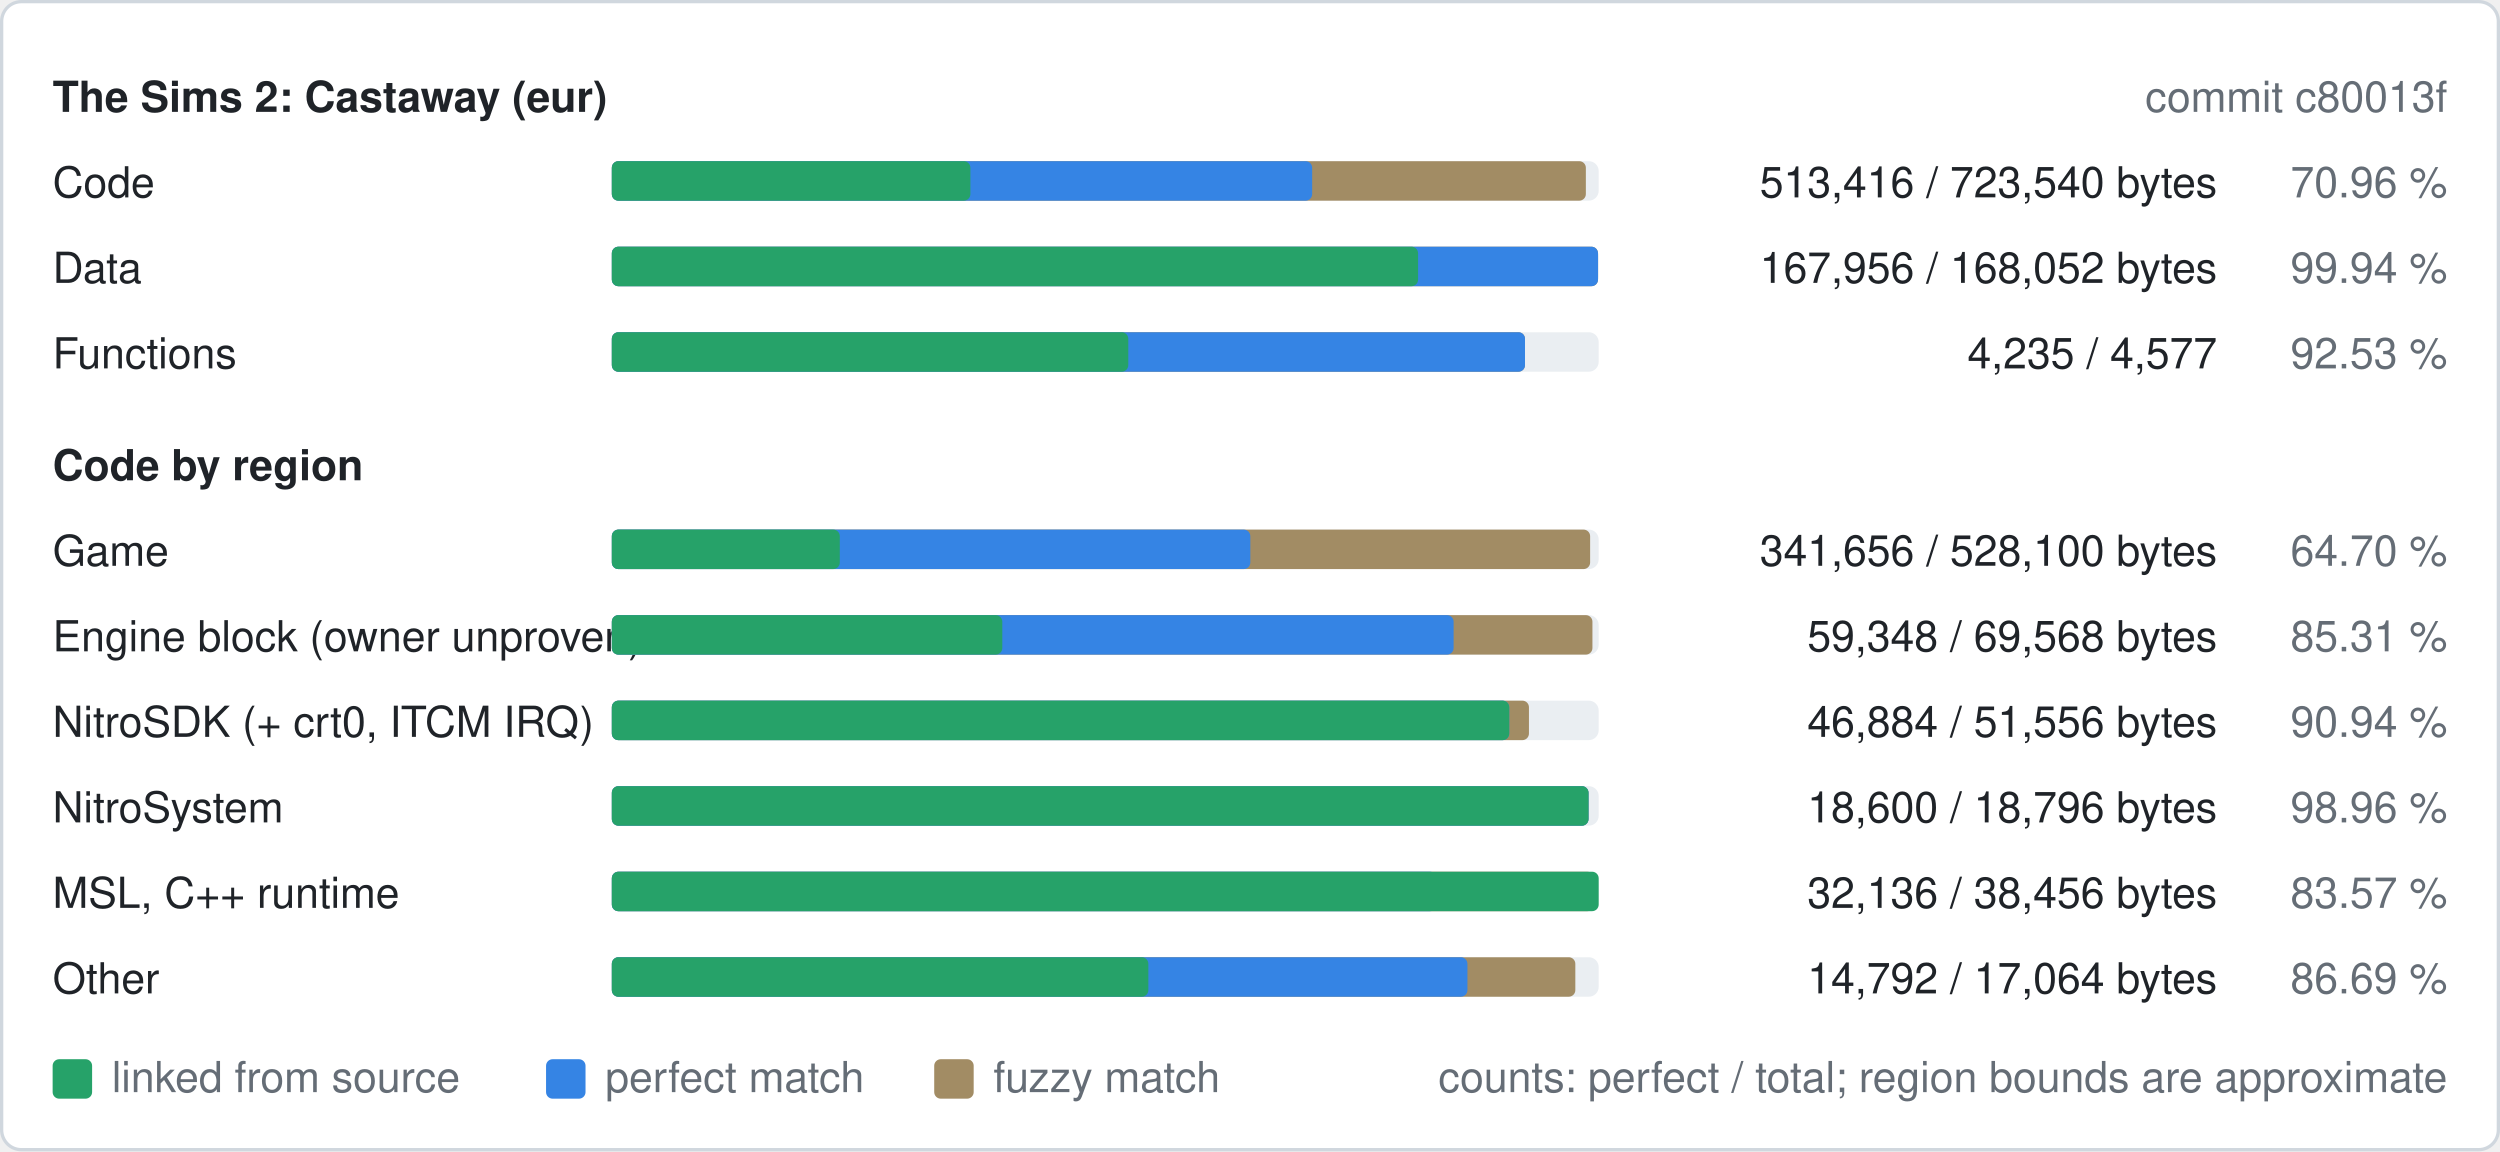
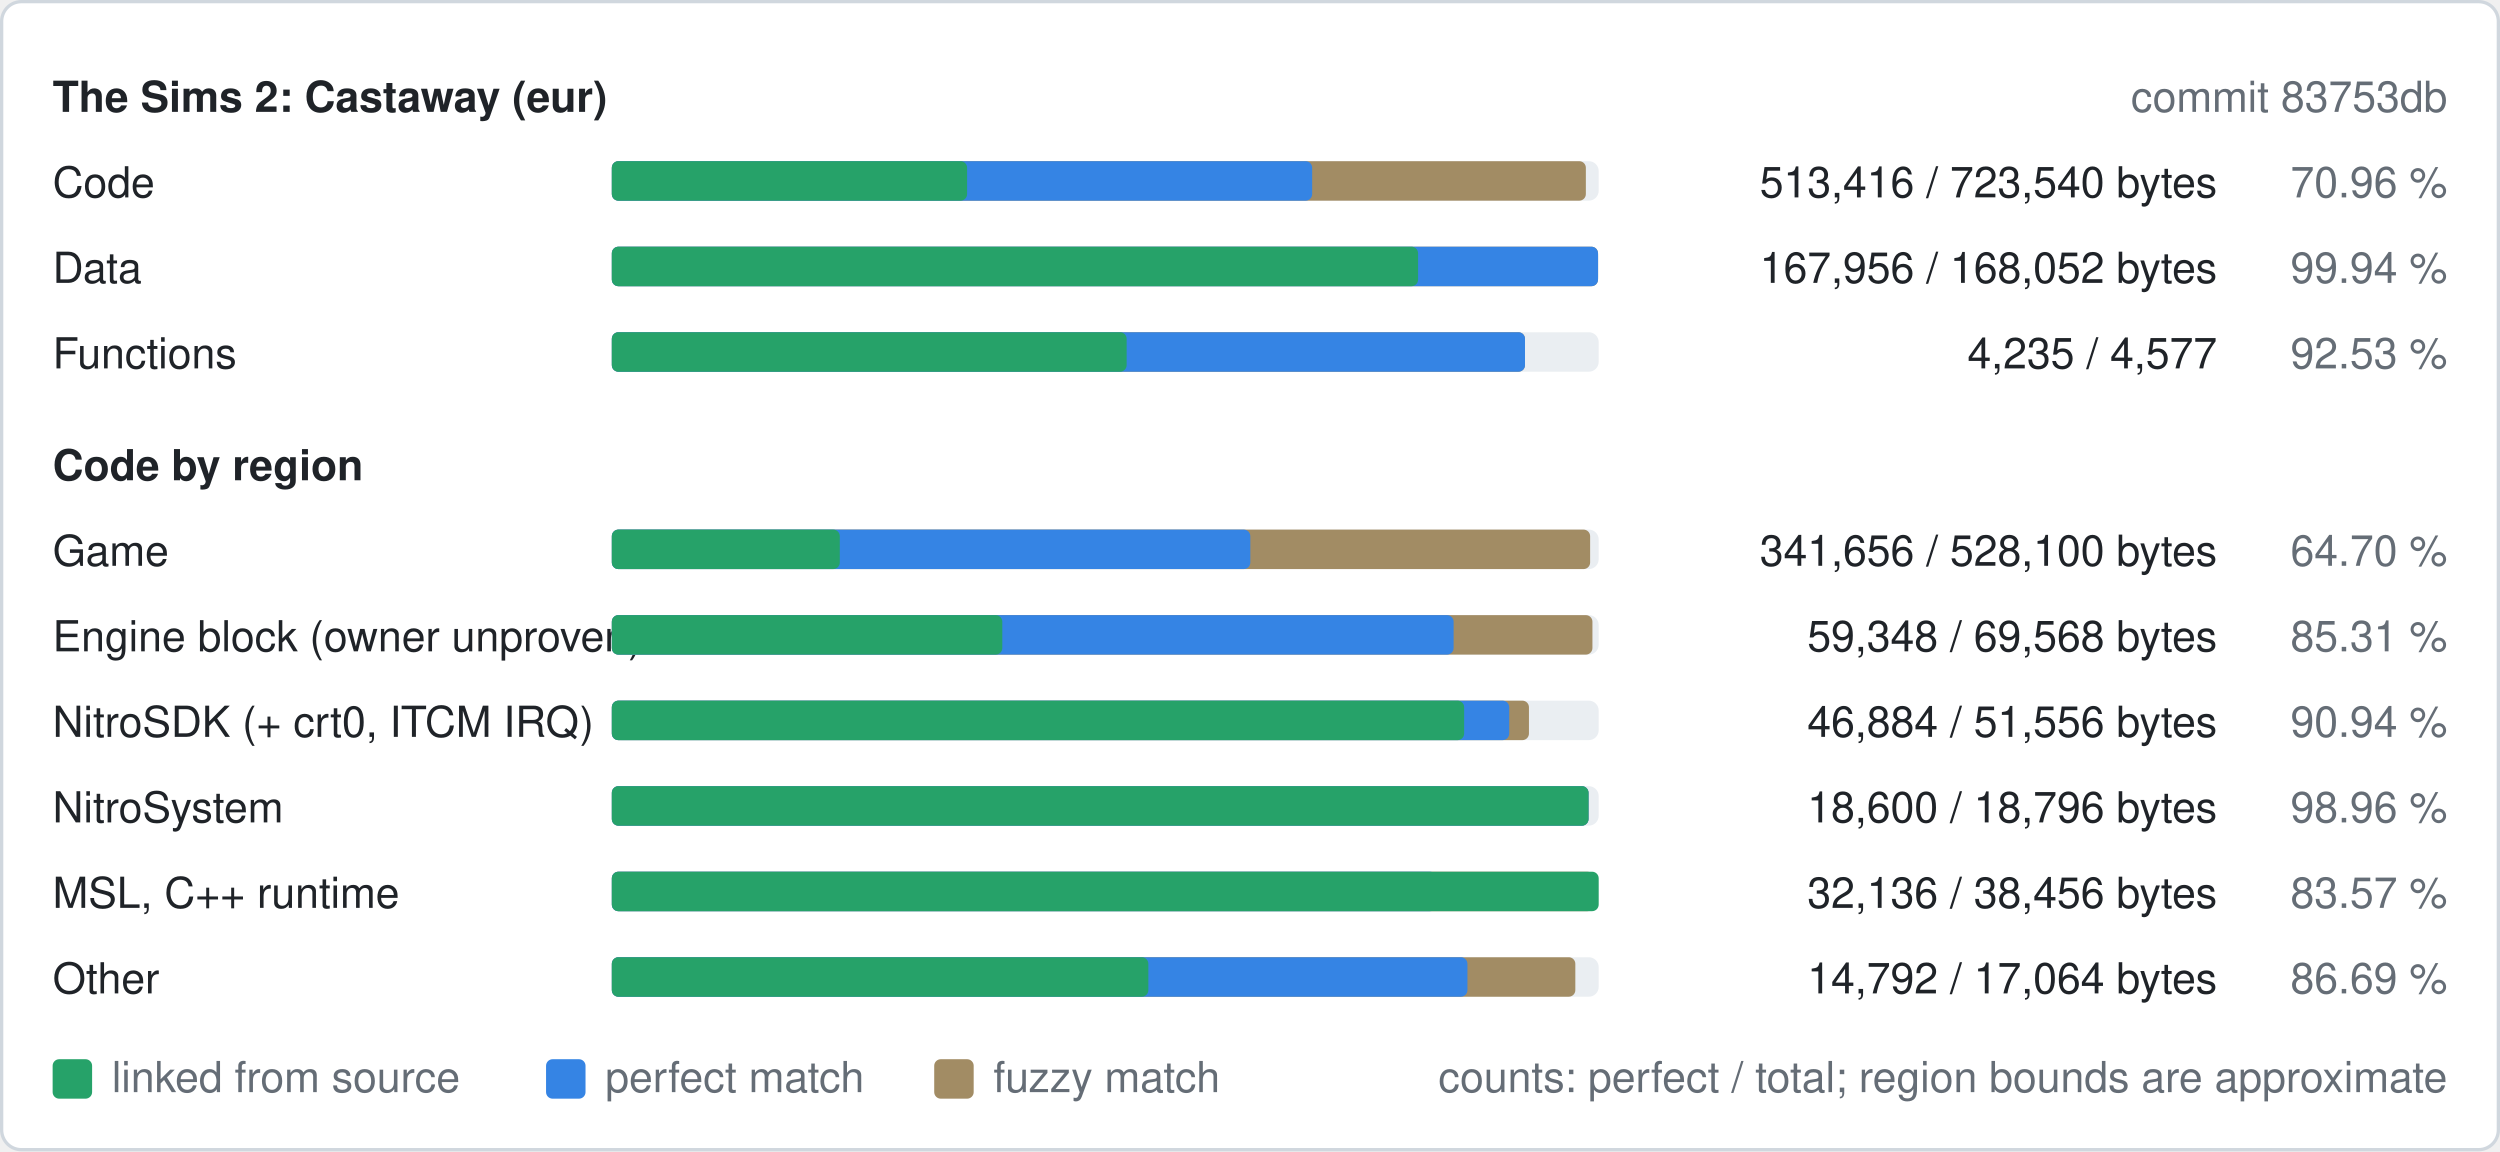
<svg xmlns="http://www.w3.org/2000/svg" width="760" height="350" viewBox="0 0 760 350" role="img" aria-label="Decompilation progress of eur">
  <style>
text{font-family:-apple-system,BlinkMacSystemFont,"Segoe UI",Helvetica,Arial,sans-serif;font-size:13px}
.b{font-weight:600}
.bg{fill:#ffffff;stroke:#d0d7de}.t{fill:#1f2328}.m{fill:#656d76}.track{fill:#eaeef2}.fuzzy{fill:#a28c64}.perfect{fill:#3584e4}.linked{fill:#26a269}
@media (prefers-color-scheme: dark){.bg{fill:#0d1117;stroke:#30363d}.t{fill:#e6edf3}.m{fill:#8d96a0}.track{fill:#21262d}.fuzzy{fill:#a28c64}.perfect{fill:#3584e4}.linked{fill:#2ec27e}}
</style>
  <rect class="bg" x="0.5" y="0.5" width="759" height="349" rx="6" />
  <text class="t b" x="16" y="34">The Sims 2: Castaway (eur)</text>
-   <text class="m" x="744" y="34" text-anchor="end">commit c80013f</text>
+   <text class="m" x="744" y="34" text-anchor="end">commit 83753db</text>
  <text class="t" x="16" y="60">Code</text>
  <rect class="track" x="186" y="49" width="300" height="12" rx="3" />
  <rect class="fuzzy" x="186" y="49" width="296.1" height="12" rx="2" />
  <rect class="perfect" x="186" y="49" width="212.9" height="12" rx="2" />
-   <rect class="linked" x="186" y="49" width="109.0" height="12" rx="2" />
+   <rect class="linked" x="186" y="49" width="108.0" height="12" rx="2" />
  <text class="t" x="674" y="60" text-anchor="end">513,416 / 723,540 bytes</text>
  <text class="m" x="744" y="60" text-anchor="end">70.96 %</text>
  <text class="t" x="16" y="86">Data</text>
  <rect class="track" x="186" y="75" width="300" height="12" rx="3" />
  <rect class="fuzzy" x="186" y="75" width="299.8" height="12" rx="2" />
  <rect class="perfect" x="186" y="75" width="299.8" height="12" rx="2" />
  <rect class="linked" x="186" y="75" width="245.1" height="12" rx="2" />
  <text class="t" x="674" y="86" text-anchor="end">167,956 / 168,052 bytes</text>
  <text class="m" x="744" y="86" text-anchor="end">99.94 %</text>
  <text class="t" x="16" y="112">Functions</text>
  <rect class="track" x="186" y="101" width="300" height="12" rx="3" />
  <rect class="fuzzy" x="186" y="101" width="277.6" height="12" rx="2" />
  <rect class="perfect" x="186" y="101" width="277.6" height="12" rx="2" />
-   <rect class="linked" x="186" y="101" width="157.0" height="12" rx="2" />
+   <rect class="linked" x="186" y="101" width="156.5" height="12" rx="2" />
  <text class="t" x="674" y="112" text-anchor="end">4,235 / 4,577</text>
  <text class="m" x="744" y="112" text-anchor="end">92.53 %</text>
  <text class="t b" x="16" y="146">Code by region</text>
  <text class="t" x="16" y="172">Game</text>
  <rect class="track" x="186" y="161" width="300" height="12" rx="3" />
  <rect class="fuzzy" x="186" y="161" width="297.4" height="12" rx="2" />
  <rect class="perfect" x="186" y="161" width="194.1" height="12" rx="2" />
  <rect class="linked" x="186" y="161" width="69.3" height="12" rx="2" />
  <text class="t" x="674" y="172" text-anchor="end">341,656 / 528,100 bytes</text>
  <text class="m" x="744" y="172" text-anchor="end">64.70 %</text>
  <text class="t" x="16" y="198">Engine block (owner unproven)</text>
  <rect class="track" x="186" y="187" width="300" height="12" rx="3" />
  <rect class="fuzzy" x="186" y="187" width="298.1" height="12" rx="2" />
  <rect class="perfect" x="186" y="187" width="255.9" height="12" rx="2" />
  <rect class="linked" x="186" y="187" width="118.7" height="12" rx="2" />
  <text class="t" x="674" y="198" text-anchor="end">59,348 / 69,568 bytes</text>
  <text class="m" x="744" y="198" text-anchor="end">85.31 %</text>
  <text class="t" x="16" y="224">NitroSDK (+ crt0, ITCM IRQ)</text>
  <rect class="track" x="186" y="213" width="300" height="12" rx="3" />
  <rect class="fuzzy" x="186" y="213" width="278.8" height="12" rx="2" />
  <rect class="perfect" x="186" y="213" width="272.8" height="12" rx="2" />
-   <rect class="linked" x="186" y="213" width="272.8" height="12" rx="2" />
+   <rect class="linked" x="186" y="213" width="259.1" height="12" rx="2" />
  <text class="t" x="674" y="224" text-anchor="end">46,884 / 51,556 bytes</text>
  <text class="m" x="744" y="224" text-anchor="end">90.94 %</text>
  <text class="t" x="16" y="250">NitroSystem</text>
  <rect class="track" x="186" y="239" width="300" height="12" rx="3" />
  <rect class="fuzzy" x="186" y="239" width="296.9" height="12" rx="2" />
  <rect class="perfect" x="186" y="239" width="296.9" height="12" rx="2" />
  <rect class="linked" x="186" y="239" width="296.9" height="12" rx="2" />
  <text class="t" x="674" y="250" text-anchor="end">18,600 / 18,796 bytes</text>
  <text class="m" x="744" y="250" text-anchor="end">98.96 %</text>
  <text class="t" x="16" y="276">MSL, C++ runtime</text>
  <rect class="track" x="186" y="265" width="300" height="12" rx="3" />
  <rect class="fuzzy" x="186" y="265" width="298.5" height="12" rx="2" />
  <rect class="perfect" x="186" y="265" width="250.7" height="12" rx="2" />
  <rect class="linked" x="186" y="265" width="300.0" height="12" rx="2" />
  <text class="t" x="674" y="276" text-anchor="end">32,136 / 38,456 bytes</text>
  <text class="m" x="744" y="276" text-anchor="end">83.57 %</text>
  <text class="t" x="16" y="302">Other</text>
  <rect class="track" x="186" y="291" width="300" height="12" rx="3" />
  <rect class="fuzzy" x="186" y="291" width="292.9" height="12" rx="2" />
  <rect class="perfect" x="186" y="291" width="260.1" height="12" rx="2" />
  <rect class="linked" x="186" y="291" width="163.1" height="12" rx="2" />
  <text class="t" x="674" y="302" text-anchor="end">14,792 / 17,064 bytes</text>
  <text class="m" x="744" y="302" text-anchor="end">86.69 %</text>
  <rect class="linked" x="16" y="322" width="12" height="12" rx="2" />
  <text class="m" x="34" y="332">linked from source</text>
  <rect class="perfect" x="166" y="322" width="12" height="12" rx="2" />
  <text class="m" x="184" y="332">perfect match</text>
  <rect class="fuzzy" x="284" y="322" width="12" height="12" rx="2" />
  <text class="m" x="302" y="332">fuzzy match</text>
  <text class="m" x="744" y="332" text-anchor="end">counts: perfect / total; region bounds are approximate</text>
</svg>
